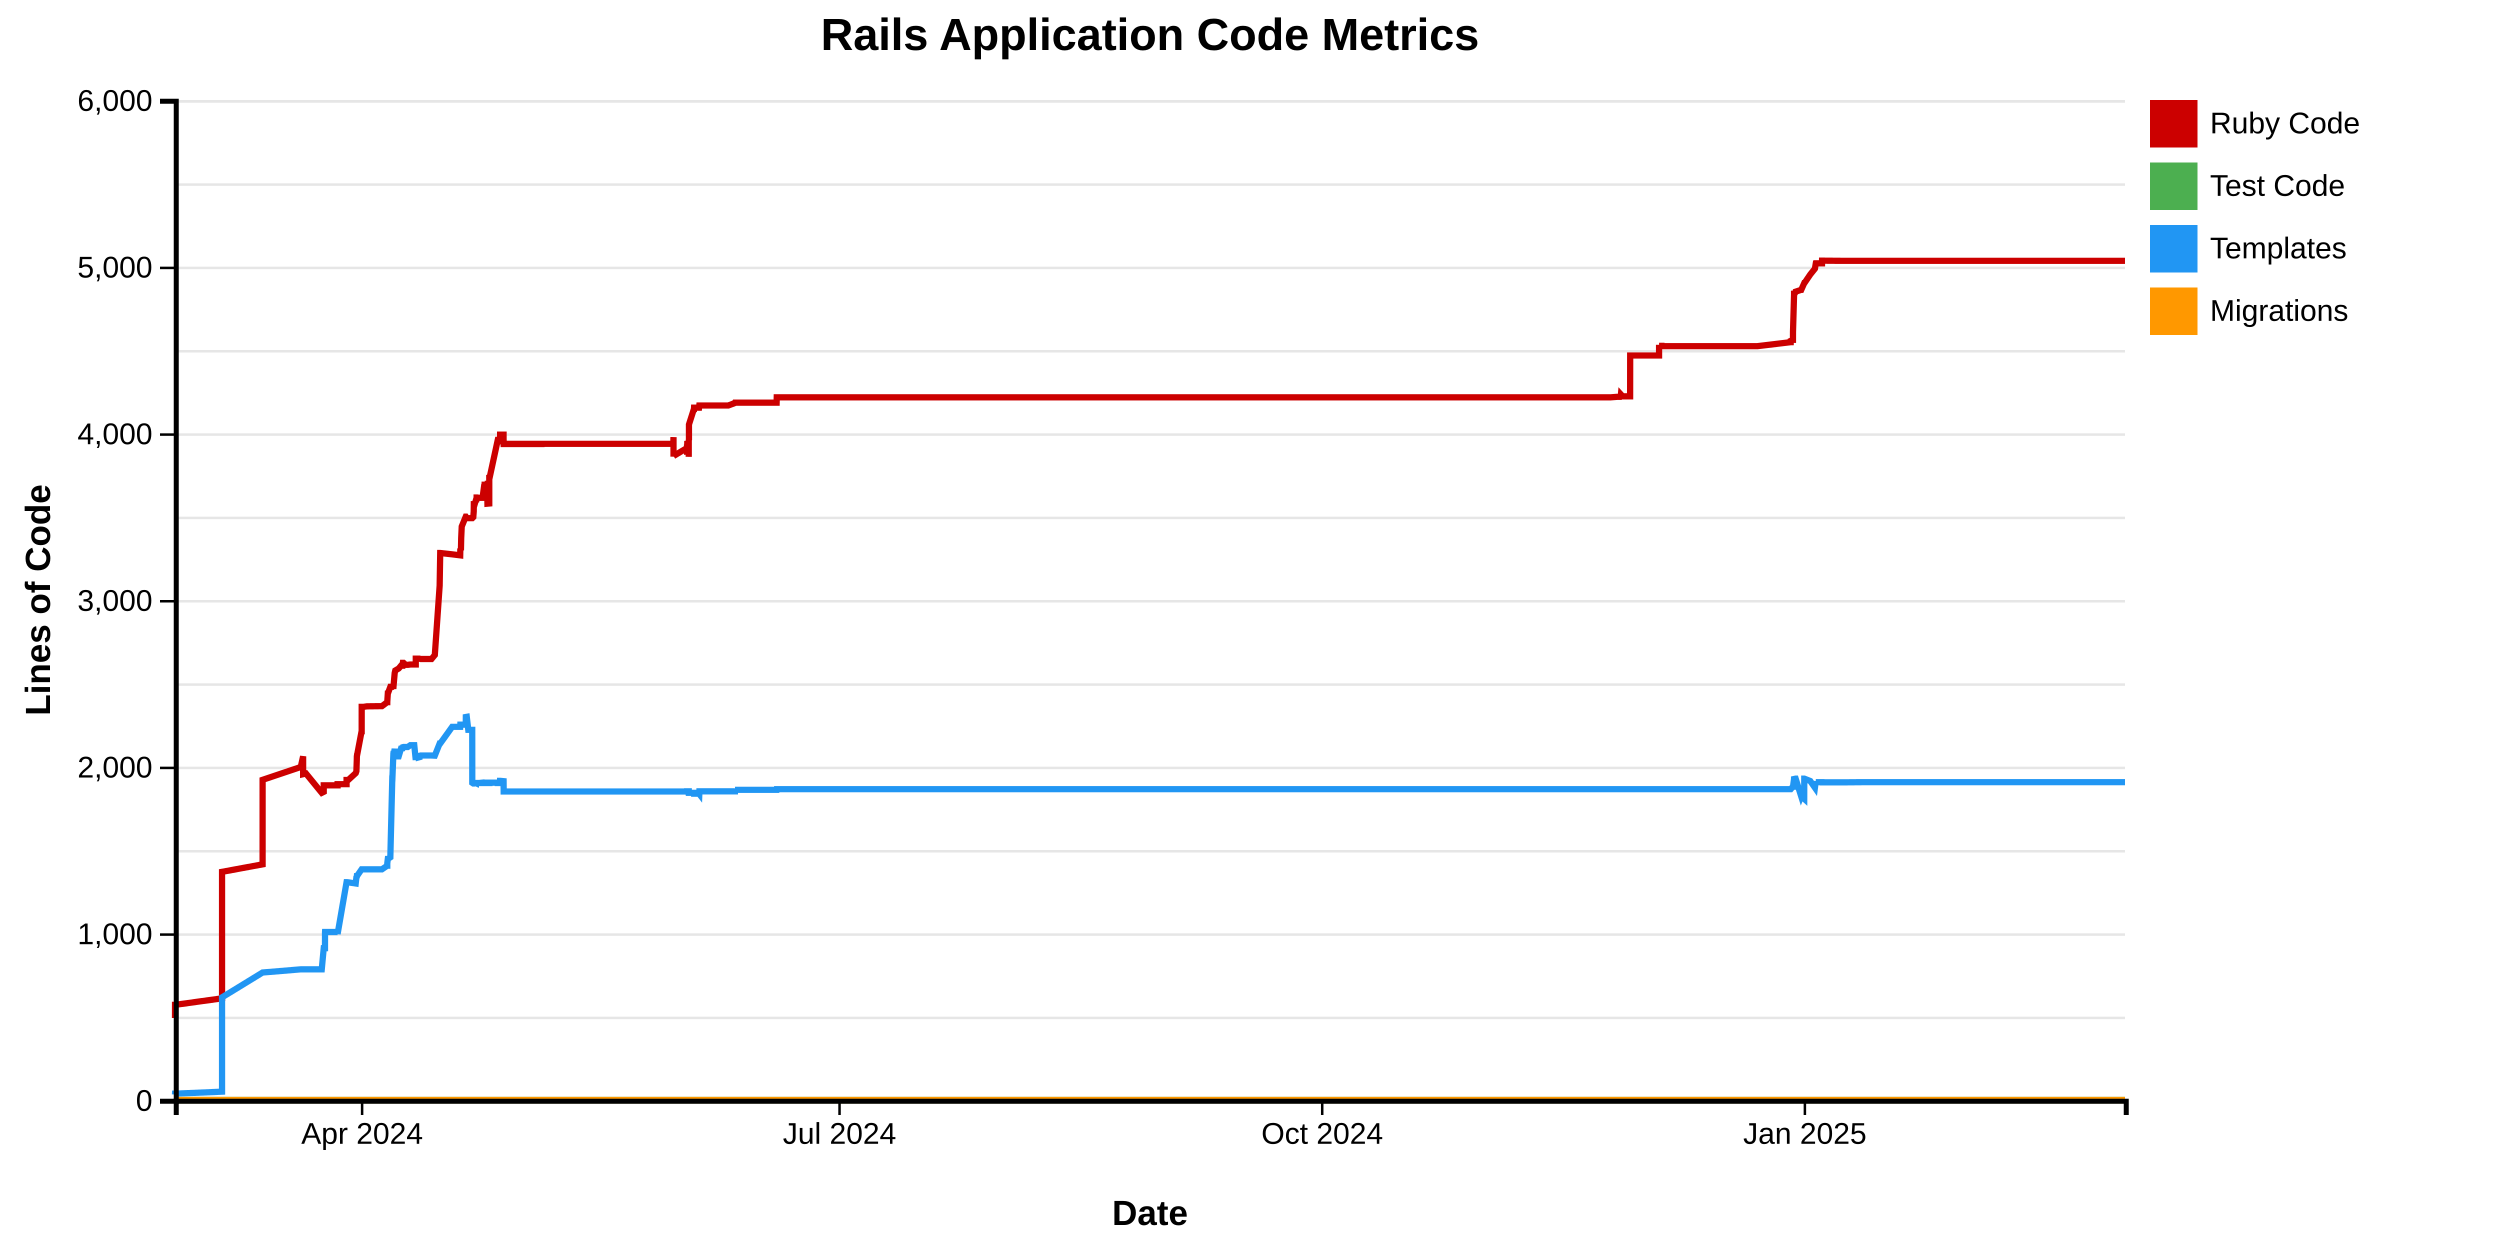
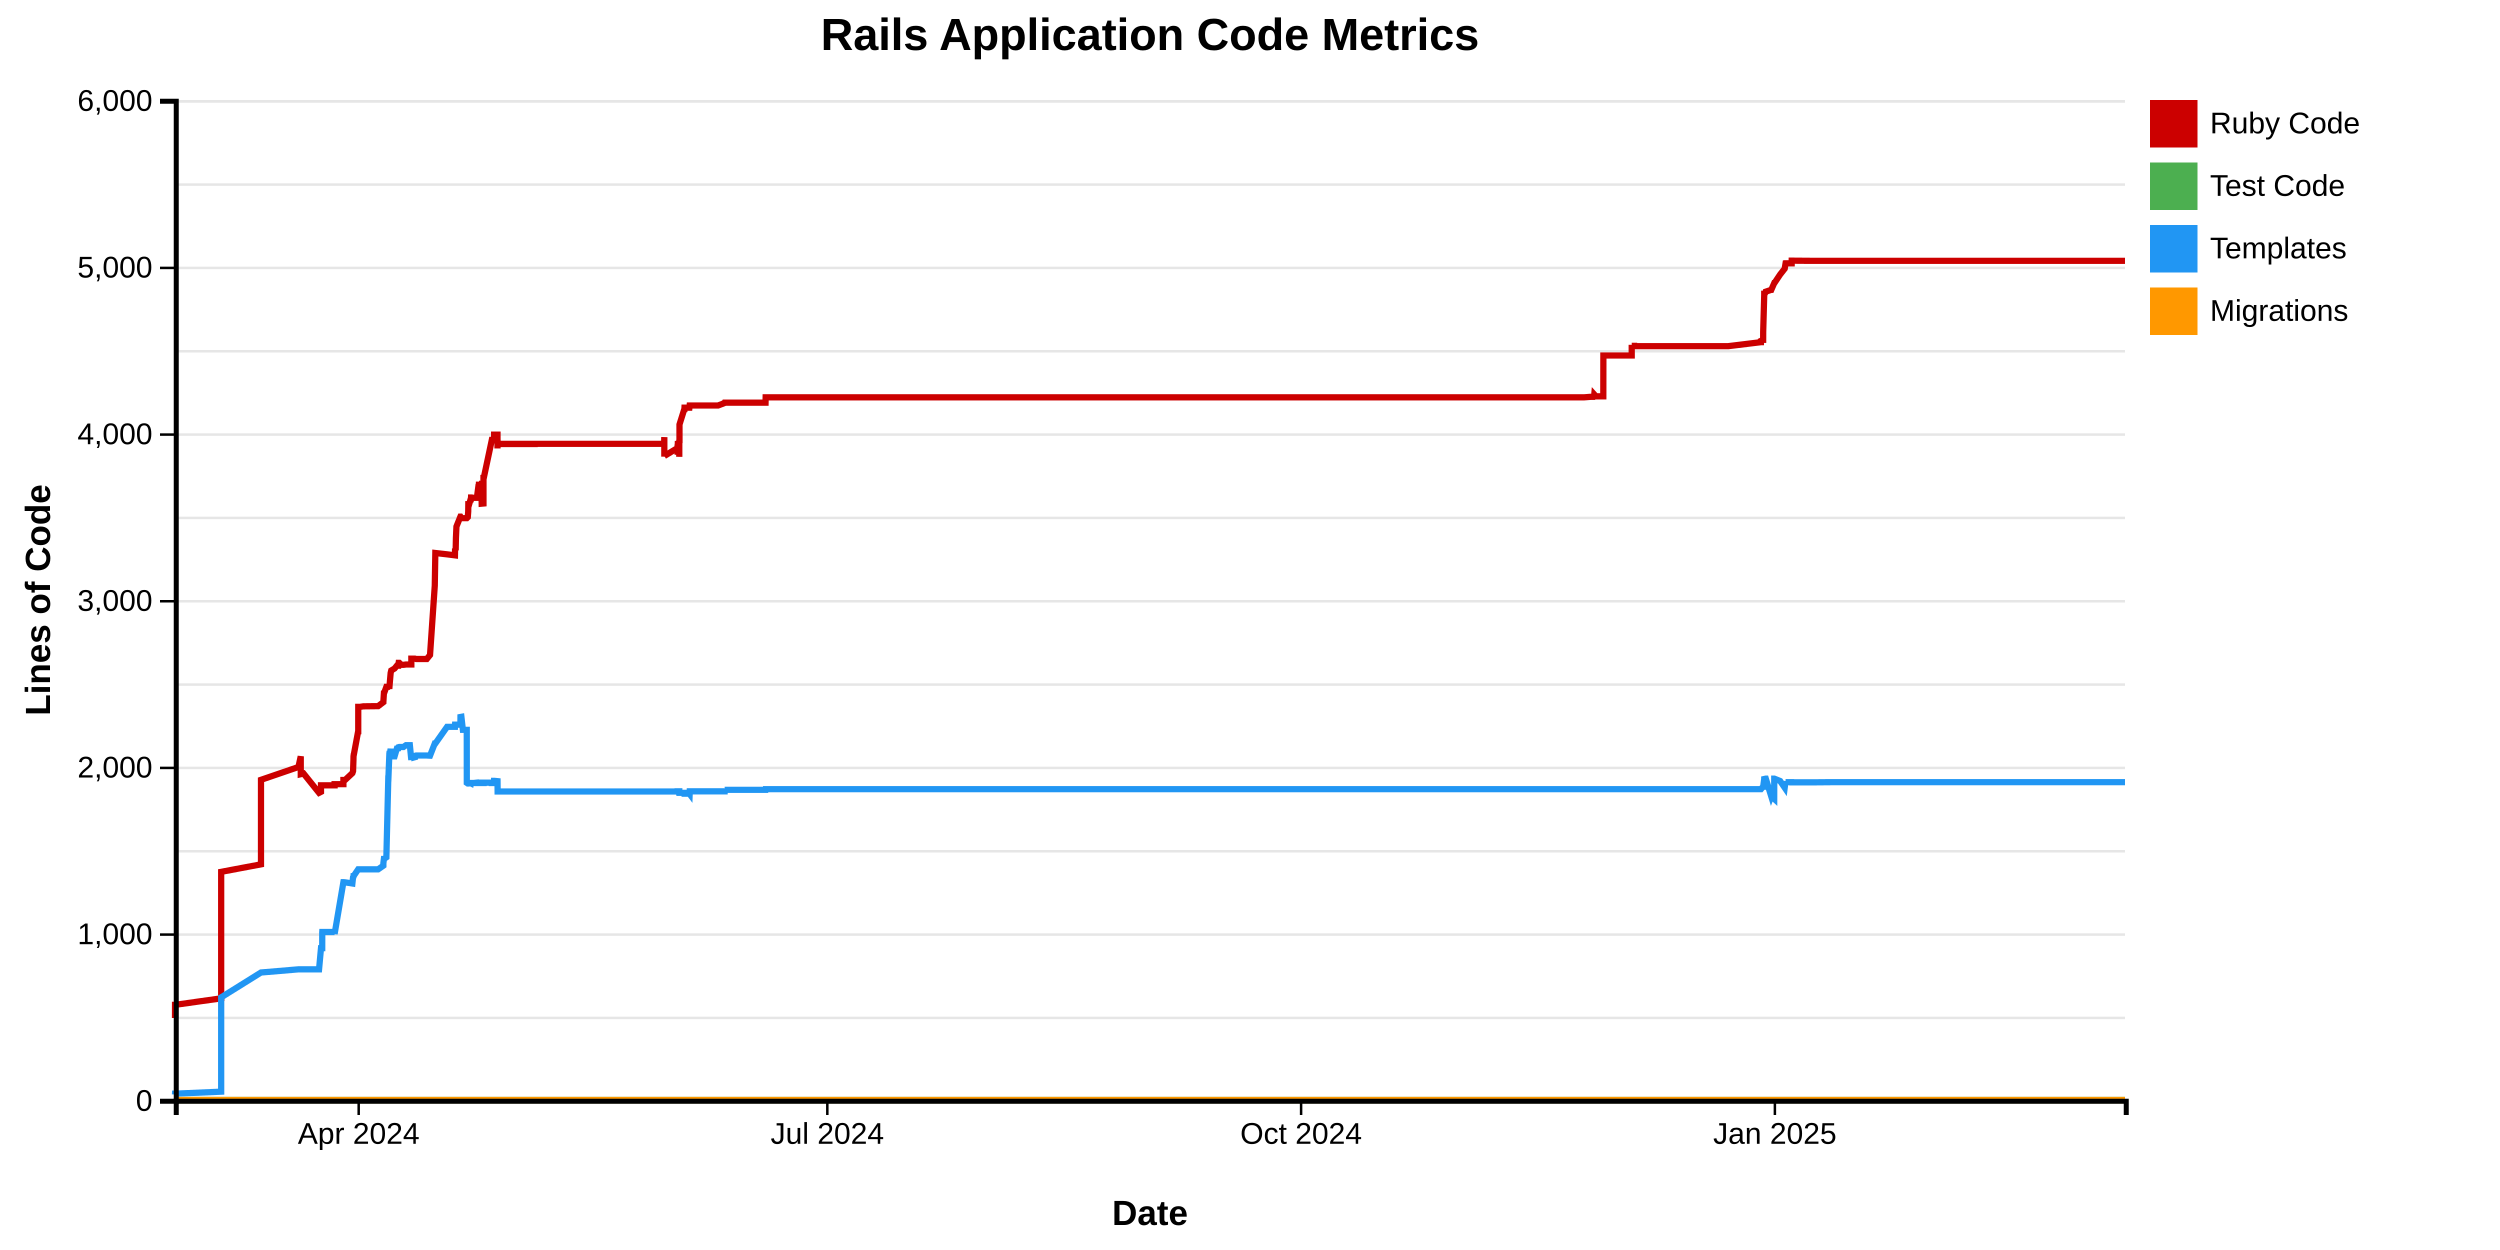
<svg xmlns="http://www.w3.org/2000/svg" width="1000" height="500">
  <rect width="100%" height="100%" fill="white" />
  <g transform="translate(70,40)">
    <g class="grid" opacity="0.1" fill="none" font-size="10" font-family="sans-serif" text-anchor="end">
      <path class="domain" stroke="currentColor" d="M780,400.5H0.5V0.5H780" />
      <g class="tick" opacity="1" transform="translate(0,400.5)">
        <line stroke="currentColor" x2="780" />
        <text fill="currentColor" x="-3" dy="0.32em" />
      </g>
      <g class="tick" opacity="1" transform="translate(0,367.1667)">
        <line stroke="currentColor" x2="780" />
        <text fill="currentColor" x="-3" dy="0.32em" />
      </g>
      <g class="tick" opacity="1" transform="translate(0,333.8333)">
        <line stroke="currentColor" x2="780" />
        <text fill="currentColor" x="-3" dy="0.32em" />
      </g>
      <g class="tick" opacity="1" transform="translate(0,300.5)">
        <line stroke="currentColor" x2="780" />
        <text fill="currentColor" x="-3" dy="0.32em" />
      </g>
      <g class="tick" opacity="1" transform="translate(0,267.1667)">
        <line stroke="currentColor" x2="780" />
        <text fill="currentColor" x="-3" dy="0.32em" />
      </g>
      <g class="tick" opacity="1" transform="translate(0,233.8333)">
        <line stroke="currentColor" x2="780" />
        <text fill="currentColor" x="-3" dy="0.32em" />
      </g>
      <g class="tick" opacity="1" transform="translate(0,200.5)">
        <line stroke="currentColor" x2="780" />
        <text fill="currentColor" x="-3" dy="0.32em" />
      </g>
      <g class="tick" opacity="1" transform="translate(0,167.1667)">
        <line stroke="currentColor" x2="780" />
        <text fill="currentColor" x="-3" dy="0.32em" />
      </g>
      <g class="tick" opacity="1" transform="translate(0,133.8333)">
        <line stroke="currentColor" x2="780" />
        <text fill="currentColor" x="-3" dy="0.32em" />
      </g>
      <g class="tick" opacity="1" transform="translate(0,100.5)">
        <line stroke="currentColor" x2="780" />
        <text fill="currentColor" x="-3" dy="0.32em" />
      </g>
      <g class="tick" opacity="1" transform="translate(0,67.16667)">
        <line stroke="currentColor" x2="780" />
        <text fill="currentColor" x="-3" dy="0.32em" />
      </g>
      <g class="tick" opacity="1" transform="translate(0,33.83333)">
        <line stroke="currentColor" x2="780" />
        <text fill="currentColor" x="-3" dy="0.32em" />
      </g>
      <g class="tick" opacity="1" transform="translate(0,0.5)">
        <line stroke="currentColor" x2="780" />
        <text fill="currentColor" x="-3" dy="0.32em" />
      </g>
    </g>
-     <path fill="none" stroke="#CC0000" stroke-width="2.5" d="M0,367.2L0.016,361.933L0.022,361.933L0.023,361.933L18.818,359.333L18.819,308.733L35.04,305.733L35.041,305.467L35.041,295.333L35.042,294.133L35.043,271.933L50.304,266.8L51.25,262.533L51.25,269.667L52.385,269.4L58.702,277.133L59.495,276.733L59.496,274.133L59.995,274.133L60.008,274.133L60.021,274.133L65.036,274.133L65.037,273.667L68.625,273.667L68.626,272L69.298,272L72.281,269.267L72.559,268.467L72.72,263.867L72.745,262.533L72.754,262.467L72.758,262.467L74.649,252.467L74.66,252.467L74.661,252.467L74.663,252.467L74.669,252.467L74.68,242.733L74.682,242.733L75.08,242.733L75.433,242.733L75.462,242.733L76.748,242.533L81.626,242.467L81.629,242.467L81.631,242.467L81.636,242.467L81.712,242.467L82.762,242.467L82.774,242.467L84.908,240.867L84.909,240.867L84.911,240.733L85.12,237.467L85.129,237.467L86.134,234.733L86.143,234.733L86.915,234.733L86.95,234.733L86.959,234.733L87.327,234.4L87.33,234.4L87.388,234.4L87.395,234.4L87.403,234.4L87.416,234.4L87.454,233.933L87.878,229.2L88.118,228.2L89.477,227.4L90.414,226.267L91.017,226.267L91.158,225.133L91.404,225.133L92.281,225.933L93.084,225.933L93.093,225.933L94.153,225.8L95.705,225.8L96.308,225.8L96.309,223.467L96.315,223.467L97.788,223.467L97.79,223.467L98.283,223.6L101.392,223.6L101.398,223.6L101.403,223.6L101.427,223.6L102.609,223.6L103.926,222L105.861,194.267L106.086,181.2L106.087,181.2L110.869,181.733L114.079,182.133L114.132,179.4L114.373,180.133L114.481,175.2L114.692,170.6L116.298,166.667L116.302,166.667L116.335,166.667L116.706,167.267L117.312,167.267L117.327,167.267L117.328,167.267L118.576,167.267L118.607,167.267L118.895,167.267L118.912,167.267L119.312,166.867L119.49,164.6L119.529,161.667L119.547,161.667L119.555,162.667L119.568,162.667L119.576,162.667L120.455,159.733L120.592,159.733L120.605,159.733L120.652,159.467L120.655,159.067L120.655,159L120.851,159L120.854,159L121.651,159.133L122.889,159.133L122.933,159.133L122.996,159.133L122.996,159.133L122.999,159.133L123.017,159.133L123.753,153.667L123.827,154L123.842,154L123.858,153.867L123.879,152.667L123.889,153.533L123.894,153.533L123.895,153.533L123.896,153.533L123.936,153.533L123.938,153.533L124.693,153.533L124.857,153.533L124.862,153.533L124.979,161.467L125.706,161.4L125.706,151.2L125.759,151.2L125.759,151.467L125.76,151.467L129.117,135.933L129.117,135.933L129.118,135.933L129.118,135.933L129.122,135.933L129.865,135.933L130.047,136.467L130.048,136.467L130.048,136.467L130.049,135.933L130.049,133.867L130.049,133.867L130.051,133.867L131.423,133.867L131.423,134.4L131.424,138.133L131.424,138.133L131.424,138.133L131.432,136.067L131.44,135.867L131.471,137.6L133.258,137.6L147.813,137.6L131.719,137.533L199.354,137.533L199.373,135.333L199.405,134.867L199.405,142.667L199.412,142.4L204.807,139.2L204.81,138.6L204.81,138.6L204.811,138.533L204.811,137.8L204.812,138.467L204.812,138.4L204.82,138.267L204.833,140.667L204.88,140.667L204.881,139.533L204.882,138.933L204.882,138.533L204.903,137.6L204.905,137.6L205.278,137L205.278,138.733L205.496,136.467L205.497,142.733L205.497,142.733L205.497,142.733L205.497,142.733L205.498,141.333L205.498,139.933L205.498,136.333L205.582,135.867L205.582,135.867L205.582,136L205.582,136L205.582,136L205.583,135.933L205.583,135.933L205.583,134.667L205.583,131.333L205.584,129.8L207.564,123.6L207.568,123.6L207.597,123.6L207.625,123.067L209.621,123.067L209.723,122.2L209.766,122.2L221.305,122.2L223.956,121.2L223.956,121.133L223.991,121.067L225.729,121.067L225.735,121.067L234.833,121.067L235.924,121.067L235.929,121.067L235.931,121.067L235.943,121.067L235.951,121.067L235.958,121.067L235.959,121.067L235.96,121.067L235.962,121.067L235.965,121.067L235.965,121.067L235.969,121.067L235.969,121.067L235.995,121.067L235.997,121.067L240.649,121.067L240.697,118.933L243.432,118.933L243.466,118.933L245.115,118.933L245.118,118.933L245.13,118.933L250.732,118.933L260.191,118.933L265.508,118.933L274.877,118.933L275.918,118.933L275.918,118.933L275.918,118.933L275.92,118.933L275.92,118.933L280.125,118.933L294.743,118.933L309.42,118.933L324.232,118.933L338.804,118.933L349.362,118.933L353.612,118.933L368.158,118.933L382.841,118.933L387.457,118.933L387.459,118.933L387.476,118.933L397.592,118.933L397.827,118.933L412.366,118.933L412.532,118.933L426.968,118.933L441.623,118.933L456.387,118.933L471.027,118.933L485.809,118.933L485.982,118.933L500.416,118.933L515.241,118.933L529.785,118.933L544.694,118.933L559.534,118.933L574.232,118.933L576.819,118.733L576.844,118.733L577.907,118.733L577.924,118.733L577.942,118.733L577.969,118.733L578.299,118.2L578.336,118.2L578.373,117.8L579.044,118.533L580.013,118.533L580.022,118.533L582.048,118.533L582.075,102.2L588.909,102.2L593.625,102.2L593.626,97.933L593.63,98.333L594.653,98.333L594.654,98.333L594.665,98.467L595.013,98.467L596.767,98.467L597.357,98.467L597.366,98.467L603.576,98.467L618.186,98.467L632.935,98.467L646.275,96.867L646.282,96.867L646.292,96.333L647.124,95.933L647.178,95.933L647.186,95.933L647.2,92.667L647.626,77.933L647.626,76.4L647.627,76.267L647.63,77.867L648.22,76.867L648.262,76.667L650.477,75.933L650.503,75.933L651.686,73.267L651.709,73.267L651.729,73.267L651.75,73.267L654.102,69.8L655.968,67.467L656.311,65.4L656.324,65.4L656.356,65.333L658.81,65.333L658.827,64.267L666.491,64.333L666.865,64.333L668.059,64.333L674.849,64.333L677.009,64.333L684.941,64.333L684.941,64.333L684.944,64.333L684.944,64.333L691.533,64.333L691.533,64.333L691.534,64.333L691.534,64.333L691.535,64.333L691.537,64.333L691.538,64.333L692.089,64.333L692.09,64.333L703.943,64.333L706.533,64.333L706.534,64.333L718.636,64.333L721.113,64.333L721.114,64.333L733.326,64.333L735.824,64.333L735.825,64.333L748.016,64.333L750.674,64.333L750.675,64.333L762.707,64.333L765.298,64.333L765.298,64.333L777.397,64.333L780,64.333" />
-     <path fill="none" stroke="#4CAF50" stroke-width="2.5" d="M0,400L0.016,400L0.022,400L0.023,400L18.818,400L18.819,400L35.04,400L35.041,400L35.041,400L35.042,400L35.043,400L50.304,400L51.25,400L51.25,400L52.385,400L58.702,400L59.495,400L59.496,400L59.995,400L60.008,400L60.021,400L65.036,400L65.037,400L68.625,400L68.626,400L69.298,400L72.281,400L72.559,400L72.72,400L72.745,400L72.754,400L72.758,400L74.649,400L74.66,400L74.661,400L74.663,400L74.669,400L74.68,400L74.682,400L75.08,400L75.433,400L75.462,400L76.748,400L81.626,400L81.629,400L81.631,400L81.636,400L81.712,400L82.762,400L82.774,400L84.908,400L84.909,400L84.911,400L85.12,400L85.129,400L86.134,400L86.143,400L86.915,400L86.95,400L86.959,400L87.327,400L87.33,400L87.388,400L87.395,400L87.403,400L87.416,400L87.454,400L87.878,400L88.118,400L89.477,400L90.414,400L91.017,400L91.158,400L91.404,400L92.281,400L93.084,400L93.093,400L94.153,400L95.705,400L96.308,400L96.309,400L96.315,400L97.788,400L97.79,400L98.283,400L101.392,400L101.398,400L101.403,400L101.427,400L102.609,400L103.926,400L105.861,400L106.086,400L106.087,400L110.869,400L114.079,400L114.132,400L114.373,400L114.481,400L114.692,400L116.298,400L116.302,400L116.335,400L116.706,400L117.312,400L117.327,400L117.328,400L118.576,400L118.607,400L118.895,400L118.912,400L119.312,400L119.49,400L119.529,400L119.547,400L119.555,400L119.568,400L119.576,400L120.455,400L120.592,400L120.605,400L120.652,400L120.655,400L120.655,400L120.851,400L120.854,400L121.651,400L122.889,400L122.933,400L122.996,400L122.996,400L122.999,400L123.017,400L123.753,400L123.827,400L123.842,400L123.858,400L123.879,400L123.889,400L123.894,400L123.895,400L123.896,400L123.936,400L123.938,400L124.693,400L124.857,400L124.862,400L124.979,400L125.706,400L125.706,400L125.759,400L125.759,400L125.76,400L129.117,400L129.117,400L129.118,400L129.118,400L129.122,400L129.865,400L130.047,400L130.048,400L130.048,400L130.049,400L130.049,400L130.049,400L130.051,400L131.423,400L131.423,400L131.424,400L131.424,400L131.424,400L131.432,400L131.44,400L131.471,400L133.258,400L147.813,400L131.719,400L199.354,400L199.373,400L199.405,400L199.405,400L199.412,400L204.807,400L204.81,400L204.81,400L204.811,400L204.811,400L204.812,400L204.812,400L204.82,400L204.833,400L204.88,400L204.881,400L204.882,400L204.882,400L204.903,400L204.905,400L205.278,400L205.278,400L205.496,400L205.497,400L205.497,400L205.497,400L205.497,400L205.498,400L205.498,400L205.498,400L205.582,400L205.582,400L205.582,400L205.582,400L205.582,400L205.583,400L205.583,400L205.583,400L205.583,400L205.584,400L207.564,400L207.568,400L207.597,400L207.625,400L209.621,400L209.723,400L209.766,400L221.305,400L223.956,400L223.956,400L223.991,400L225.729,400L225.735,400L234.833,400L235.924,400L235.929,400L235.931,400L235.943,400L235.951,400L235.958,400L235.959,400L235.96,400L235.962,400L235.965,400L235.965,400L235.969,400L235.969,400L235.995,400L235.997,400L240.649,400L240.697,400L243.432,400L243.466,400L245.115,400L245.118,400L245.13,400L250.732,400L260.191,400L265.508,400L274.877,400L275.918,400L275.918,400L275.918,400L275.92,400L275.92,400L280.125,400L294.743,400L309.42,400L324.232,400L338.804,400L349.362,400L353.612,400L368.158,400L382.841,400L387.457,400L387.459,400L387.476,400L397.592,400L397.827,400L412.366,400L412.532,400L426.968,400L441.623,400L456.387,400L471.027,400L485.809,400L485.982,400L500.416,400L515.241,400L529.785,400L544.694,400L559.534,400L574.232,400L576.819,400L576.844,400L577.907,400L577.924,400L577.942,400L577.969,400L578.299,400L578.336,400L578.373,400L579.044,400L580.013,400L580.022,400L582.048,400L582.075,400L588.909,400L593.625,400L593.626,400L593.63,400L594.653,400L594.654,400L594.665,400L595.013,400L596.767,400L597.357,400L597.366,400L603.576,400L618.186,400L632.935,400L646.275,400L646.282,400L646.292,400L647.124,400L647.178,400L647.186,400L647.2,400L647.626,400L647.626,400L647.627,400L647.63,400L648.22,400L648.262,400L650.477,400L650.503,400L651.686,400L651.709,400L651.729,400L651.75,400L654.102,400L655.968,400L656.311,400L656.324,400L656.356,400L658.81,400L658.827,400L666.491,400L666.865,400L668.059,400L674.849,400L677.009,400L684.941,400L684.941,400L684.944,400L684.944,400L691.533,400L691.533,400L691.534,400L691.534,400L691.535,400L691.537,400L691.538,400L692.089,400L692.09,400L703.943,400L706.533,400L706.534,400L718.636,400L721.113,400L721.114,400L733.326,400L735.824,400L735.825,400L748.016,400L750.674,400L750.675,400L762.707,400L765.298,400L765.298,400L777.397,400L780,400" />
-     <path fill="none" stroke="#2196F3" stroke-width="2.5" d="M0,397.8L0.016,397.467L0.022,397.467L0.023,397.467L18.818,396.667L18.819,358.933L35.04,349L35.041,349L35.041,349L35.042,349L35.043,349L50.304,347.733L51.25,347.733L51.25,347.733L52.385,347.733L58.702,347.733L59.495,339.267L59.496,339.267L59.995,339.267L60.008,333L60.021,332.8L65.036,332.8L65.037,333.6L68.625,312.867L68.626,312.867L69.298,312.933L72.281,313.4L72.559,310.933L72.72,310.733L72.745,310.467L72.754,310.467L72.758,310.467L74.649,307.733L74.66,307.733L74.661,307.733L74.663,307.733L74.669,307.733L74.68,307.733L74.682,307.733L75.08,307.733L75.433,307.733L75.462,307.733L76.748,307.733L81.626,307.733L81.629,307.733L81.631,307.733L81.636,307.733L81.712,307.733L82.762,307.733L82.774,307.733L84.908,306.267L84.909,306.267L84.911,305.333L85.12,303.6L85.129,303.6L86.134,302.933L86.143,302.533L86.915,271.4L86.95,271.4L86.959,271.4L87.327,262.267L87.33,262.267L87.388,261.533L87.395,261.533L87.403,261.533L87.416,261.533L87.454,262.333L87.878,259.533L88.118,262.533L89.477,262.533L90.414,259.4L91.017,259.333L91.158,258.867L91.404,258.8L92.281,258.8L93.084,258.8L93.093,258.8L94.153,258.067L95.705,258.067L96.308,264L96.309,263.267L96.315,263.267L97.788,262.867L97.79,262.333L98.283,262.2L101.392,262.2L101.398,262.2L101.403,262.2L101.427,262.2L102.609,262.2L103.926,262.267L105.861,257.4L106.086,257.4L106.087,257.4L110.869,250.733L114.079,250.733L114.132,249.867L114.373,249.867L114.481,249.867L114.692,249.867L116.298,249.867L116.302,249.867L116.335,246.8L116.706,246.733L117.312,251.933L117.327,251.933L117.328,251.933L118.576,251.933L118.607,251.933L118.895,251.933L118.912,273.133L119.312,273.4L119.49,273.4L119.529,273.4L119.547,273.4L119.555,273.4L119.568,273.4L119.576,273.4L120.455,273.267L120.592,273.333L120.605,273.267L120.652,273.2L120.655,273.2L120.655,273.2L120.851,273.2L120.854,273.2L121.651,273.2L122.889,273.067L122.933,273.2L122.996,273.2L122.996,273.2L122.999,273.2L123.017,273.2L123.753,273.067L123.827,273.067L123.842,273.067L123.858,273.067L123.879,273.067L123.889,273.067L123.894,273.067L123.895,273.067L123.896,273.067L123.936,273.2L123.938,273.2L124.693,273.2L124.857,273.2L124.862,273.2L124.979,273.2L125.706,273.2L125.706,273.2L125.759,273.2L125.759,273.2L125.76,273.067L129.117,273.067L129.117,273.067L129.118,273.2L129.118,273.2L129.122,273.2L129.865,273.2L130.047,273.2L130.048,273.2L130.048,273.2L130.049,272.333L130.049,272.333L130.049,272.333L130.051,272.333L131.423,272.467L131.423,272.467L131.424,272.467L131.424,273.267L131.424,273.267L131.432,273.267L131.44,273.267L131.471,276.6L133.258,276.6L147.813,276.6L131.719,276.6L199.354,276.6L199.373,276.6L199.405,276.6L199.405,276.6L199.412,276.6L204.807,276.6L204.81,276.533L204.81,276.533L204.811,276.533L204.811,276.533L204.812,276.533L204.812,276.533L204.82,276.533L204.833,276.533L204.88,276.533L204.881,276.533L204.882,276.533L204.882,276.533L204.903,276.533L204.905,276.533L205.278,276.533L205.278,276.533L205.496,276.533L205.497,276.533L205.497,276.533L205.497,276.533L205.497,276.867L205.498,276.867L205.498,276.867L205.498,276.867L205.582,277.067L205.582,277.067L205.582,277.067L205.582,277.133L205.582,277.133L205.583,277.133L205.583,277.133L205.583,277.133L205.583,277.133L205.584,277.133L207.564,277.133L207.568,277.133L207.597,277.467L207.625,277.467L209.621,277.467L209.723,277.6L209.766,276.533L221.305,276.533L223.956,276.533L223.956,275.867L223.991,275.933L225.729,275.933L225.735,275.933L234.833,275.933L235.924,275.933L235.929,275.933L235.931,275.933L235.943,275.933L235.951,275.933L235.958,275.933L235.959,275.933L235.96,275.933L235.962,275.933L235.965,275.933L235.965,275.933L235.969,275.933L235.969,275.933L235.995,275.933L235.997,275.933L240.649,275.933L240.697,275.667L243.432,275.667L243.466,275.667L245.115,275.667L245.118,275.667L245.13,275.667L250.732,275.667L260.191,275.667L265.508,275.667L274.877,275.667L275.918,275.667L275.918,275.667L275.918,275.667L275.92,275.667L275.92,275.667L280.125,275.667L294.743,275.667L309.42,275.667L324.232,275.667L338.804,275.667L349.362,275.667L353.612,275.667L368.158,275.667L382.841,275.667L387.457,275.667L387.459,275.667L387.476,275.667L397.592,275.667L397.827,275.667L412.366,275.667L412.532,275.667L426.968,275.667L441.623,275.667L456.387,275.667L471.027,275.667L485.809,275.667L485.982,275.667L500.416,275.667L515.241,275.667L529.785,275.667L544.694,275.667L559.534,275.667L574.232,275.667L576.819,275.667L576.844,275.667L577.907,275.667L577.924,275.667L577.942,275.667L577.969,275.667L578.299,275.667L578.336,275.667L578.373,275.667L579.044,275.667L580.013,275.667L580.022,275.667L582.048,275.667L582.075,275.667L588.909,275.667L593.625,275.667L593.626,275.667L593.63,275.667L594.653,275.667L594.654,275.667L594.665,275.667L595.013,275.667L596.767,275.667L597.357,275.667L597.366,275.667L603.576,275.667L618.186,275.667L632.935,275.667L646.275,275.667L646.282,275.667L646.292,275.667L647.124,274.667L647.178,274.667L647.186,274.667L647.2,274.667L647.626,271.6L647.626,273L647.627,273L647.63,271.6L648.22,271.467L648.262,271.467L650.477,278.533L650.503,278.467L651.686,279.533L651.709,271.467L651.729,271.467L651.75,271.467L654.102,272.4L655.968,275.067L656.311,272.467L656.324,272.867L656.356,272.867L658.81,272.867L658.827,272.933L666.491,272.933L666.865,272.933L668.059,272.933L674.849,272.867L677.009,272.867L684.941,272.867L684.941,272.867L684.944,272.867L684.944,272.867L691.533,272.867L691.533,272.867L691.534,272.867L691.534,272.867L691.535,272.867L691.537,272.867L691.538,272.867L692.089,272.867L692.09,272.867L703.943,272.867L706.533,272.867L706.534,272.867L718.636,272.867L721.113,272.867L721.114,272.867L733.326,272.867L735.824,272.867L735.825,272.867L748.016,272.867L750.674,272.867L750.675,272.867L762.707,272.867L765.298,272.867L765.298,272.867L777.397,272.867L780,272.867" />
-     <path fill="none" stroke="#FF9800" stroke-width="2.5" d="M0,400L0.016,400L0.022,400L0.023,400L18.818,400L18.819,400L35.04,400L35.041,400L35.041,400L35.042,400L35.043,400L50.304,400L51.25,400L51.25,400L52.385,400L58.702,400L59.495,400L59.496,400L59.995,400L60.008,400L60.021,400L65.036,400L65.037,400L68.625,400L68.626,400L69.298,400L72.281,400L72.559,400L72.72,400L72.745,400L72.754,400L72.758,400L74.649,400L74.66,400L74.661,400L74.663,400L74.669,400L74.68,400L74.682,400L75.08,400L75.433,400L75.462,400L76.748,400L81.626,400L81.629,400L81.631,400L81.636,400L81.712,400L82.762,400L82.774,400L84.908,400L84.909,400L84.911,400L85.12,400L85.129,400L86.134,400L86.143,400L86.915,400L86.95,400L86.959,400L87.327,400L87.33,400L87.388,400L87.395,400L87.403,400L87.416,400L87.454,400L87.878,400L88.118,400L89.477,400L90.414,400L91.017,400L91.158,400L91.404,400L92.281,400L93.084,400L93.093,400L94.153,400L95.705,400L96.308,400L96.309,400L96.315,400L97.788,400L97.79,400L98.283,400L101.392,400L101.398,400L101.403,400L101.427,400L102.609,400L103.926,400L105.861,400L106.086,400L106.087,400L110.869,400L114.079,400L114.132,400L114.373,400L114.481,400L114.692,400L116.298,400L116.302,400L116.335,400L116.706,400L117.312,400L117.327,400L117.328,400L118.576,400L118.607,400L118.895,400L118.912,400L119.312,400L119.49,400L119.529,400L119.547,400L119.555,400L119.568,400L119.576,400L120.455,400L120.592,400L120.605,400L120.652,400L120.655,400L120.655,400L120.851,400L120.854,400L121.651,400L122.889,400L122.933,400L122.996,400L122.996,400L122.999,400L123.017,400L123.753,400L123.827,400L123.842,400L123.858,400L123.879,400L123.889,400L123.894,400L123.895,400L123.896,400L123.936,400L123.938,400L124.693,400L124.857,400L124.862,400L124.979,400L125.706,400L125.706,400L125.759,400L125.759,400L125.76,400L129.117,400L129.117,400L129.118,400L129.118,400L129.122,400L129.865,400L130.047,400L130.048,400L130.048,400L130.049,400L130.049,400L130.049,400L130.051,400L131.423,400L131.423,400L131.424,400L131.424,400L131.424,400L131.432,400L131.44,400L131.471,400L133.258,400L147.813,400L131.719,400L199.354,400L199.373,400L199.405,400L199.405,400L199.412,400L204.807,400L204.81,400L204.81,400L204.811,400L204.811,400L204.812,400L204.812,400L204.82,400L204.833,400L204.88,400L204.881,400L204.882,400L204.882,400L204.903,400L204.905,400L205.278,400L205.278,400L205.496,400L205.497,400L205.497,400L205.497,400L205.497,400L205.498,400L205.498,400L205.498,400L205.582,400L205.582,400L205.582,400L205.582,400L205.582,400L205.583,400L205.583,400L205.583,400L205.583,400L205.584,400L207.564,400L207.568,400L207.597,400L207.625,400L209.621,400L209.723,400L209.766,400L221.305,400L223.956,400L223.956,400L223.991,400L225.729,400L225.735,400L234.833,400L235.924,400L235.929,400L235.931,400L235.943,400L235.951,400L235.958,400L235.959,400L235.96,400L235.962,400L235.965,400L235.965,400L235.969,400L235.969,400L235.995,400L235.997,400L240.649,400L240.697,400L243.432,400L243.466,400L245.115,400L245.118,400L245.13,400L250.732,400L260.191,400L265.508,400L274.877,400L275.918,400L275.918,400L275.918,400L275.92,400L275.92,400L280.125,400L294.743,400L309.42,400L324.232,400L338.804,400L349.362,400L353.612,400L368.158,400L382.841,400L387.457,400L387.459,400L387.476,400L397.592,400L397.827,400L412.366,400L412.532,400L426.968,400L441.623,400L456.387,400L471.027,400L485.809,400L485.982,400L500.416,400L515.241,400L529.785,400L544.694,400L559.534,400L574.232,400L576.819,400L576.844,400L577.907,400L577.924,400L577.942,400L577.969,400L578.299,400L578.336,400L578.373,400L579.044,400L580.013,400L580.022,400L582.048,400L582.075,400L588.909,400L593.625,400L593.626,400L593.63,400L594.653,400L594.654,400L594.665,400L595.013,400L596.767,400L597.357,400L597.366,400L603.576,400L618.186,400L632.935,400L646.275,400L646.282,400L646.292,400L647.124,400L647.178,400L647.186,400L647.2,400L647.626,400L647.626,400L647.627,400L647.63,400L648.22,400L648.262,400L650.477,400L650.503,400L651.686,400L651.709,400L651.729,400L651.75,400L654.102,400L655.968,400L656.311,400L656.324,400L656.356,400L658.81,400L658.827,400L666.491,400L666.865,400L668.059,400L674.849,400L677.009,400L684.941,400L684.941,400L684.944,400L684.944,400L691.533,400L691.533,400L691.534,400L691.534,400L691.535,400L691.537,400L691.538,400L692.089,400L692.09,400L703.943,400L706.533,400L706.534,400L718.636,400L721.113,400L721.114,400L733.326,400L735.824,400L735.825,400L748.016,400L750.674,400L750.675,400L762.707,400L765.298,400L765.298,400L777.397,400L780,400" />
+     <path fill="none" stroke="#CC0000" stroke-width="2.5" d="M0,367.2L0.015,361.933L0.022,361.933L0.022,361.933L18.471,359.333L18.472,308.733L34.395,305.733L34.395,305.467L34.396,295.333L34.396,294.133L34.397,271.933L49.377,266.8L50.305,262.533L50.306,269.667L51.419,269.4L57.62,277.133L58.399,276.733L58.4,274.133L58.89,274.133L58.903,274.133L58.915,274.133L63.838,274.133L63.838,273.667L67.361,273.667L67.362,272L68.021,272L70.949,269.267L71.222,268.467L71.381,263.867L71.405,262.533L71.414,262.467L71.417,262.467L73.274,252.467L73.284,252.467L73.285,252.467L73.287,252.467L73.293,252.467L73.304,242.733L73.306,242.733L73.697,242.733L74.043,242.733L74.072,242.733L75.334,242.533L80.122,242.467L80.125,242.467L80.127,242.467L80.132,242.467L80.206,242.467L81.237,242.467L81.249,242.467L83.344,240.867L83.344,240.867L83.346,240.733L83.552,237.467L83.561,237.467L84.547,234.733L84.556,234.733L85.314,234.733L85.348,234.733L85.357,234.733L85.718,234.4L85.721,234.4L85.778,234.4L85.785,234.4L85.793,234.4L85.806,234.4L85.843,233.933L86.259,229.2L86.495,228.2L87.828,227.4L88.748,226.267L89.34,226.267L89.479,225.133L89.72,225.133L90.581,225.933L91.369,225.933L91.378,225.933L92.418,225.8L93.942,225.8L94.534,225.8L94.534,223.467L94.541,223.467L95.986,223.467L95.988,223.467L96.472,223.6L99.524,223.6L99.53,223.6L99.535,223.6L99.559,223.6L100.718,223.6L102.011,222L103.911,194.267L104.132,181.2L104.132,181.2L108.826,181.733L111.978,182.133L112.029,179.4L112.266,180.133L112.372,175.2L112.578,170.6L114.156,166.667L114.159,166.667L114.192,166.667L114.556,167.267L115.15,167.267L115.165,167.267L115.166,167.267L116.391,167.267L116.422,167.267L116.705,167.267L116.721,167.267L117.114,166.867L117.288,164.6L117.327,161.667L117.345,161.667L117.353,162.667L117.365,162.667L117.373,162.667L118.236,159.733L118.37,159.733L118.383,159.733L118.429,159.467L118.432,159.067L118.433,159L118.625,159L118.627,159L119.41,159.133L120.625,159.133L120.668,159.133L120.729,159.133L120.73,159.133L120.733,159.133L120.751,159.133L121.473,153.667L121.546,154L121.561,154L121.576,153.867L121.597,152.667L121.606,153.533L121.612,153.533L121.613,153.533L121.613,153.533L121.653,153.533L121.655,153.533L122.396,153.533L122.556,153.533L122.561,153.533L122.676,161.467L123.39,161.4L123.39,151.2L123.442,151.2L123.442,151.467L123.443,151.467L126.738,135.933L126.738,135.933L126.739,135.933L126.739,135.933L126.743,135.933L127.473,135.933L127.651,136.467L127.652,136.467L127.652,136.467L127.653,135.933L127.653,133.867L127.653,133.867L127.655,133.867L129.002,133.867L129.002,134.4L129.002,138.133L129.003,138.133L129.003,138.133L129.011,136.067L129.018,135.867L129.049,137.6L130.803,137.6L145.09,137.6L129.292,137.533L195.681,137.533L195.7,135.333L195.731,134.867L195.731,142.667L195.738,142.4L201.034,139.2L201.036,138.6L201.036,138.6L201.038,138.533L201.038,137.8L201.038,138.467L201.038,138.4L201.047,138.267L201.059,140.667L201.105,140.667L201.107,139.533L201.107,138.933L201.107,138.533L201.128,137.6L201.13,137.6L201.496,137L201.496,138.733L201.71,136.467L201.711,142.733L201.711,142.733L201.711,142.733L201.711,142.733L201.712,141.333L201.712,139.933L201.712,136.333L201.794,135.867L201.794,135.867L201.794,136L201.795,136L201.795,136L201.795,135.933L201.795,135.933L201.795,134.667L201.796,131.333L201.796,129.8L203.74,123.6L203.743,123.6L203.773,123.6L203.8,123.067L205.759,123.067L205.859,122.2L205.901,122.2L217.228,122.2L219.83,121.2L219.83,121.133L219.864,121.067L221.571,121.067L221.576,121.067L230.507,121.067L231.578,121.067L231.582,121.067L231.584,121.067L231.596,121.067L231.604,121.067L231.611,121.067L231.612,121.067L231.613,121.067L231.614,121.067L231.617,121.067L231.618,121.067L231.622,121.067L231.622,121.067L231.648,121.067L231.649,121.067L236.216,121.067L236.263,118.933L238.947,118.933L238.981,118.933L240.599,118.933L240.602,118.933L240.613,118.933L246.113,118.933L255.397,118.933L260.616,118.933L269.812,118.933L270.834,118.933L270.835,118.933L270.835,118.933L270.836,118.933L270.837,118.933L274.964,118.933L289.312,118.933L303.719,118.933L318.259,118.933L332.561,118.933L342.925,118.933L347.098,118.933L361.376,118.933L375.787,118.933L380.319,118.933L380.321,118.933L380.337,118.933L390.266,118.933L390.497,118.933L404.768,118.933L404.932,118.933L419.101,118.933L433.486,118.933L447.978,118.933L462.349,118.933L476.858,118.933L477.028,118.933L491.196,118.933L505.748,118.933L520.024,118.933L534.659,118.933L549.225,118.933L563.652,118.933L566.192,118.733L566.216,118.733L567.259,118.733L567.276,118.733L567.294,118.733L567.32,118.733L567.645,118.2L567.681,118.2L567.717,117.8L568.376,118.533L569.327,118.533L569.335,118.533L571.324,118.533L571.35,102.2L578.059,102.2L582.688,102.2L582.689,97.933L582.693,98.333L583.697,98.333L583.698,98.333L583.708,98.467L584.05,98.467L585.772,98.467L586.351,98.467L586.36,98.467L592.456,98.467L606.796,98.467L621.274,98.467L634.368,96.867L634.375,96.867L634.385,96.333L635.201,95.933L635.254,95.933L635.262,95.933L635.276,92.667L635.694,77.933L635.694,76.4L635.695,76.267L635.698,77.867L636.277,76.867L636.318,76.667L638.493,75.933L638.518,75.933L639.68,73.267L639.702,73.267L639.722,73.267L639.742,73.267L642.051,69.8L643.882,67.467L644.219,65.4L644.232,65.4L644.263,65.333L646.672,65.333L646.688,64.267L654.212,64.333L654.578,64.333L655.75,64.333L662.416,64.333L664.536,64.333L672.321,64.333L672.322,64.333L672.325,64.333L672.325,64.333L678.792,64.333L678.793,64.333L678.793,64.333L678.793,64.333L678.794,64.333L678.796,64.333L678.797,64.333L679.338,64.333L679.339,64.333L690.974,64.333L693.516,64.333L693.517,64.333L705.395,64.333L707.828,64.333L707.829,64.333L719.815,64.333L722.267,64.333L722.268,64.333L734.235,64.333L736.843,64.333L736.844,64.333L748.655,64.333L751.198,64.333L751.199,64.333L763.075,64.333L765.629,64.333L765.63,64.333L777.49,64.333L780,64.333" />
+     <path fill="none" stroke="#4CAF50" stroke-width="2.5" d="M0,400L0.015,400L0.022,400L0.022,400L18.471,400L18.472,400L34.395,400L34.395,400L34.396,400L34.396,400L34.397,400L49.377,400L50.305,400L50.306,400L51.419,400L57.62,400L58.399,400L58.4,400L58.89,400L58.903,400L58.915,400L63.838,400L63.838,400L67.361,400L67.362,400L68.021,400L70.949,400L71.222,400L71.381,400L71.405,400L71.414,400L71.417,400L73.274,400L73.284,400L73.285,400L73.287,400L73.293,400L73.304,400L73.306,400L73.697,400L74.043,400L74.072,400L75.334,400L80.122,400L80.125,400L80.127,400L80.132,400L80.206,400L81.237,400L81.249,400L83.344,400L83.344,400L83.346,400L83.552,400L83.561,400L84.547,400L84.556,400L85.314,400L85.348,400L85.357,400L85.718,400L85.721,400L85.778,400L85.785,400L85.793,400L85.806,400L85.843,400L86.259,400L86.495,400L87.828,400L88.748,400L89.34,400L89.479,400L89.72,400L90.581,400L91.369,400L91.378,400L92.418,400L93.942,400L94.534,400L94.534,400L94.541,400L95.986,400L95.988,400L96.472,400L99.524,400L99.53,400L99.535,400L99.559,400L100.718,400L102.011,400L103.911,400L104.132,400L104.132,400L108.826,400L111.978,400L112.029,400L112.266,400L112.372,400L112.578,400L114.156,400L114.159,400L114.192,400L114.556,400L115.15,400L115.165,400L115.166,400L116.391,400L116.422,400L116.705,400L116.721,400L117.114,400L117.288,400L117.327,400L117.345,400L117.353,400L117.365,400L117.373,400L118.236,400L118.37,400L118.383,400L118.429,400L118.432,400L118.433,400L118.625,400L118.627,400L119.41,400L120.625,400L120.668,400L120.729,400L120.73,400L120.733,400L120.751,400L121.473,400L121.546,400L121.561,400L121.576,400L121.597,400L121.606,400L121.612,400L121.613,400L121.613,400L121.653,400L121.655,400L122.396,400L122.556,400L122.561,400L122.676,400L123.39,400L123.39,400L123.442,400L123.442,400L123.443,400L126.738,400L126.738,400L126.739,400L126.739,400L126.743,400L127.473,400L127.651,400L127.652,400L127.652,400L127.653,400L127.653,400L127.653,400L127.655,400L129.002,400L129.002,400L129.002,400L129.003,400L129.003,400L129.011,400L129.018,400L129.049,400L130.803,400L145.09,400L129.292,400L195.681,400L195.7,400L195.731,400L195.731,400L195.738,400L201.034,400L201.036,400L201.036,400L201.038,400L201.038,400L201.038,400L201.038,400L201.047,400L201.059,400L201.105,400L201.107,400L201.107,400L201.107,400L201.128,400L201.13,400L201.496,400L201.496,400L201.71,400L201.711,400L201.711,400L201.711,400L201.711,400L201.712,400L201.712,400L201.712,400L201.794,400L201.794,400L201.794,400L201.795,400L201.795,400L201.795,400L201.795,400L201.795,400L201.796,400L201.796,400L203.74,400L203.743,400L203.773,400L203.8,400L205.759,400L205.859,400L205.901,400L217.228,400L219.83,400L219.83,400L219.864,400L221.571,400L221.576,400L230.507,400L231.578,400L231.582,400L231.584,400L231.596,400L231.604,400L231.611,400L231.612,400L231.613,400L231.614,400L231.617,400L231.618,400L231.622,400L231.622,400L231.648,400L231.649,400L236.216,400L236.263,400L238.947,400L238.981,400L240.599,400L240.602,400L240.613,400L246.113,400L255.397,400L260.616,400L269.812,400L270.834,400L270.835,400L270.835,400L270.836,400L270.837,400L274.964,400L289.312,400L303.719,400L318.259,400L332.561,400L342.925,400L347.098,400L361.376,400L375.787,400L380.319,400L380.321,400L380.337,400L390.266,400L390.497,400L404.768,400L404.932,400L419.101,400L433.486,400L447.978,400L462.349,400L476.858,400L477.028,400L491.196,400L505.748,400L520.024,400L534.659,400L549.225,400L563.652,400L566.192,400L566.216,400L567.259,400L567.276,400L567.294,400L567.32,400L567.645,400L567.681,400L567.717,400L568.376,400L569.327,400L569.335,400L571.324,400L571.35,400L578.059,400L582.688,400L582.689,400L582.693,400L583.697,400L583.698,400L583.708,400L584.05,400L585.772,400L586.351,400L586.36,400L592.456,400L606.796,400L621.274,400L634.368,400L634.375,400L634.385,400L635.201,400L635.254,400L635.262,400L635.276,400L635.694,400L635.694,400L635.695,400L635.698,400L636.277,400L636.318,400L638.493,400L638.518,400L639.68,400L639.702,400L639.722,400L639.742,400L642.051,400L643.882,400L644.219,400L644.232,400L644.263,400L646.672,400L646.688,400L654.212,400L654.578,400L655.75,400L662.416,400L664.536,400L672.321,400L672.322,400L672.325,400L672.325,400L678.792,400L678.793,400L678.793,400L678.793,400L678.794,400L678.796,400L678.797,400L679.338,400L679.339,400L690.974,400L693.516,400L693.517,400L705.395,400L707.828,400L707.829,400L719.815,400L722.267,400L722.268,400L734.235,400L736.843,400L736.844,400L748.655,400L751.198,400L751.199,400L763.075,400L765.629,400L765.63,400L777.49,400L780,400" />
+     <path fill="none" stroke="#2196F3" stroke-width="2.5" d="M0,397.8L0.015,397.467L0.022,397.467L0.022,397.467L18.471,396.667L18.472,358.933L34.395,349L34.395,349L34.396,349L34.396,349L34.397,349L49.377,347.733L50.305,347.733L50.306,347.733L51.419,347.733L57.62,347.733L58.399,339.267L58.4,339.267L58.89,339.267L58.903,333L58.915,332.8L63.838,332.8L63.838,333.6L67.361,312.867L67.362,312.867L68.021,312.933L70.949,313.4L71.222,310.933L71.381,310.733L71.405,310.467L71.414,310.467L71.417,310.467L73.274,307.733L73.284,307.733L73.285,307.733L73.287,307.733L73.293,307.733L73.304,307.733L73.306,307.733L73.697,307.733L74.043,307.733L74.072,307.733L75.334,307.733L80.122,307.733L80.125,307.733L80.127,307.733L80.132,307.733L80.206,307.733L81.237,307.733L81.249,307.733L83.344,306.267L83.344,306.267L83.346,305.333L83.552,303.6L83.561,303.6L84.547,302.933L84.556,302.533L85.314,271.4L85.348,271.4L85.357,271.4L85.718,262.267L85.721,262.267L85.778,261.533L85.785,261.533L85.793,261.533L85.806,261.533L85.843,262.333L86.259,259.533L86.495,262.533L87.828,262.533L88.748,259.4L89.34,259.333L89.479,258.867L89.72,258.8L90.581,258.8L91.369,258.8L91.378,258.8L92.418,258.067L93.942,258.067L94.534,264L94.534,263.267L94.541,263.267L95.986,262.867L95.988,262.333L96.472,262.2L99.524,262.2L99.53,262.2L99.535,262.2L99.559,262.2L100.718,262.2L102.011,262.267L103.911,257.4L104.132,257.4L104.132,257.4L108.826,250.733L111.978,250.733L112.029,249.867L112.266,249.867L112.372,249.867L112.578,249.867L114.156,249.867L114.159,249.867L114.192,246.8L114.556,246.733L115.15,251.933L115.165,251.933L115.166,251.933L116.391,251.933L116.422,251.933L116.705,251.933L116.721,273.133L117.114,273.4L117.288,273.4L117.327,273.4L117.345,273.4L117.353,273.4L117.365,273.4L117.373,273.4L118.236,273.267L118.37,273.333L118.383,273.267L118.429,273.2L118.432,273.2L118.433,273.2L118.625,273.2L118.627,273.2L119.41,273.2L120.625,273.067L120.668,273.2L120.729,273.2L120.73,273.2L120.733,273.2L120.751,273.2L121.473,273.067L121.546,273.067L121.561,273.067L121.576,273.067L121.597,273.067L121.606,273.067L121.612,273.067L121.613,273.067L121.613,273.067L121.653,273.2L121.655,273.2L122.396,273.2L122.556,273.2L122.561,273.2L122.676,273.2L123.39,273.2L123.39,273.2L123.442,273.2L123.442,273.2L123.443,273.067L126.738,273.067L126.738,273.067L126.739,273.2L126.739,273.2L126.743,273.2L127.473,273.2L127.651,273.2L127.652,273.2L127.652,273.2L127.653,272.333L127.653,272.333L127.653,272.333L127.655,272.333L129.002,272.467L129.002,272.467L129.002,272.467L129.003,273.267L129.003,273.267L129.011,273.267L129.018,273.267L129.049,276.6L130.803,276.6L145.09,276.6L129.292,276.6L195.681,276.6L195.7,276.6L195.731,276.6L195.731,276.6L195.738,276.6L201.034,276.6L201.036,276.533L201.036,276.533L201.038,276.533L201.038,276.533L201.038,276.533L201.038,276.533L201.047,276.533L201.059,276.533L201.105,276.533L201.107,276.533L201.107,276.533L201.107,276.533L201.128,276.533L201.13,276.533L201.496,276.533L201.496,276.533L201.71,276.533L201.711,276.533L201.711,276.533L201.711,276.533L201.711,276.867L201.712,276.867L201.712,276.867L201.712,276.867L201.794,277.067L201.794,277.067L201.794,277.067L201.795,277.133L201.795,277.133L201.795,277.133L201.795,277.133L201.795,277.133L201.796,277.133L201.796,277.133L203.74,277.133L203.743,277.133L203.773,277.467L203.8,277.467L205.759,277.467L205.859,277.6L205.901,276.533L217.228,276.533L219.83,276.533L219.83,275.867L219.864,275.933L221.571,275.933L221.576,275.933L230.507,275.933L231.578,275.933L231.582,275.933L231.584,275.933L231.596,275.933L231.604,275.933L231.611,275.933L231.612,275.933L231.613,275.933L231.614,275.933L231.617,275.933L231.618,275.933L231.622,275.933L231.622,275.933L231.648,275.933L231.649,275.933L236.216,275.933L236.263,275.667L238.947,275.667L238.981,275.667L240.599,275.667L240.602,275.667L240.613,275.667L246.113,275.667L255.397,275.667L260.616,275.667L269.812,275.667L270.834,275.667L270.835,275.667L270.835,275.667L270.836,275.667L270.837,275.667L274.964,275.667L289.312,275.667L303.719,275.667L318.259,275.667L332.561,275.667L342.925,275.667L347.098,275.667L361.376,275.667L375.787,275.667L380.319,275.667L380.321,275.667L380.337,275.667L390.266,275.667L390.497,275.667L404.768,275.667L404.932,275.667L419.101,275.667L433.486,275.667L447.978,275.667L462.349,275.667L476.858,275.667L477.028,275.667L491.196,275.667L505.748,275.667L520.024,275.667L534.659,275.667L549.225,275.667L563.652,275.667L566.192,275.667L566.216,275.667L567.259,275.667L567.276,275.667L567.294,275.667L567.32,275.667L567.645,275.667L567.681,275.667L567.717,275.667L568.376,275.667L569.327,275.667L569.335,275.667L571.324,275.667L571.35,275.667L578.059,275.667L582.688,275.667L582.689,275.667L582.693,275.667L583.697,275.667L583.698,275.667L583.708,275.667L584.05,275.667L585.772,275.667L586.351,275.667L586.36,275.667L592.456,275.667L606.796,275.667L621.274,275.667L634.368,275.667L634.375,275.667L634.385,275.667L635.201,274.667L635.254,274.667L635.262,274.667L635.276,274.667L635.694,271.6L635.694,273L635.695,273L635.698,271.6L636.277,271.467L636.318,271.467L638.493,278.533L638.518,278.467L639.68,279.533L639.702,271.467L639.722,271.467L639.742,271.467L642.051,272.4L643.882,275.067L644.219,272.467L644.232,272.867L644.263,272.867L646.672,272.867L646.688,272.933L654.212,272.933L654.578,272.933L655.75,272.933L662.416,272.867L664.536,272.867L672.321,272.867L672.322,272.867L672.325,272.867L672.325,272.867L678.792,272.867L678.793,272.867L678.793,272.867L678.793,272.867L678.794,272.867L678.796,272.867L678.797,272.867L679.338,272.867L679.339,272.867L690.974,272.867L693.516,272.867L693.517,272.867L705.395,272.867L707.828,272.867L707.829,272.867L719.815,272.867L722.267,272.867L722.268,272.867L734.235,272.867L736.843,272.867L736.844,272.867L748.655,272.867L751.198,272.867L751.199,272.867L763.075,272.867L765.629,272.867L765.63,272.867L777.49,272.867L780,272.867" />
+     <path fill="none" stroke="#FF9800" stroke-width="2.5" d="M0,400L0.015,400L0.022,400L0.022,400L18.471,400L18.472,400L34.395,400L34.395,400L34.396,400L34.396,400L34.397,400L49.377,400L50.305,400L50.306,400L51.419,400L57.62,400L58.399,400L58.4,400L58.89,400L58.903,400L58.915,400L63.838,400L63.838,400L67.361,400L67.362,400L68.021,400L70.949,400L71.222,400L71.381,400L71.405,400L71.414,400L71.417,400L73.274,400L73.284,400L73.285,400L73.287,400L73.293,400L73.304,400L73.306,400L73.697,400L74.043,400L74.072,400L75.334,400L80.122,400L80.125,400L80.127,400L80.132,400L80.206,400L81.237,400L81.249,400L83.344,400L83.344,400L83.346,400L83.552,400L83.561,400L84.547,400L84.556,400L85.314,400L85.348,400L85.357,400L85.718,400L85.721,400L85.778,400L85.785,400L85.793,400L85.806,400L85.843,400L86.259,400L86.495,400L87.828,400L88.748,400L89.34,400L89.479,400L89.72,400L90.581,400L91.369,400L91.378,400L92.418,400L93.942,400L94.534,400L94.534,400L94.541,400L95.986,400L95.988,400L96.472,400L99.524,400L99.53,400L99.535,400L99.559,400L100.718,400L102.011,400L103.911,400L104.132,400L104.132,400L108.826,400L111.978,400L112.029,400L112.266,400L112.372,400L112.578,400L114.156,400L114.159,400L114.192,400L114.556,400L115.15,400L115.165,400L115.166,400L116.391,400L116.422,400L116.705,400L116.721,400L117.114,400L117.288,400L117.327,400L117.345,400L117.353,400L117.365,400L117.373,400L118.236,400L118.37,400L118.383,400L118.429,400L118.432,400L118.433,400L118.625,400L118.627,400L119.41,400L120.625,400L120.668,400L120.729,400L120.73,400L120.733,400L120.751,400L121.473,400L121.546,400L121.561,400L121.576,400L121.597,400L121.606,400L121.612,400L121.613,400L121.613,400L121.653,400L121.655,400L122.396,400L122.556,400L122.561,400L122.676,400L123.39,400L123.39,400L123.442,400L123.442,400L123.443,400L126.738,400L126.738,400L126.739,400L126.739,400L126.743,400L127.473,400L127.651,400L127.652,400L127.652,400L127.653,400L127.653,400L127.653,400L127.655,400L129.002,400L129.002,400L129.002,400L129.003,400L129.003,400L129.011,400L129.018,400L129.049,400L130.803,400L145.09,400L129.292,400L195.681,400L195.7,400L195.731,400L195.731,400L195.738,400L201.034,400L201.036,400L201.036,400L201.038,400L201.038,400L201.038,400L201.038,400L201.047,400L201.059,400L201.105,400L201.107,400L201.107,400L201.107,400L201.128,400L201.13,400L201.496,400L201.496,400L201.71,400L201.711,400L201.711,400L201.711,400L201.711,400L201.712,400L201.712,400L201.712,400L201.794,400L201.794,400L201.794,400L201.795,400L201.795,400L201.795,400L201.795,400L201.795,400L201.796,400L201.796,400L203.74,400L203.743,400L203.773,400L203.8,400L205.759,400L205.859,400L205.901,400L217.228,400L219.83,400L219.83,400L219.864,400L221.571,400L221.576,400L230.507,400L231.578,400L231.582,400L231.584,400L231.596,400L231.604,400L231.611,400L231.612,400L231.613,400L231.614,400L231.617,400L231.618,400L231.622,400L231.622,400L231.648,400L231.649,400L236.216,400L236.263,400L238.947,400L238.981,400L240.599,400L240.602,400L240.613,400L246.113,400L255.397,400L260.616,400L269.812,400L270.834,400L270.835,400L270.835,400L270.836,400L270.837,400L274.964,400L289.312,400L303.719,400L318.259,400L332.561,400L342.925,400L347.098,400L361.376,400L375.787,400L380.319,400L380.321,400L380.337,400L390.266,400L390.497,400L404.768,400L404.932,400L419.101,400L433.486,400L447.978,400L462.349,400L476.858,400L477.028,400L491.196,400L505.748,400L520.024,400L534.659,400L549.225,400L563.652,400L566.192,400L566.216,400L567.259,400L567.276,400L567.294,400L567.32,400L567.645,400L567.681,400L567.717,400L568.376,400L569.327,400L569.335,400L571.324,400L571.35,400L578.059,400L582.688,400L582.689,400L582.693,400L583.697,400L583.698,400L583.708,400L584.05,400L585.772,400L586.351,400L586.36,400L592.456,400L606.796,400L621.274,400L634.368,400L634.375,400L634.385,400L635.201,400L635.254,400L635.262,400L635.276,400L635.694,400L635.694,400L635.695,400L635.698,400L636.277,400L636.318,400L638.493,400L638.518,400L639.68,400L639.702,400L639.722,400L639.742,400L642.051,400L643.882,400L644.219,400L644.232,400L644.263,400L646.672,400L646.688,400L654.212,400L654.578,400L655.75,400L662.416,400L664.536,400L672.321,400L672.322,400L672.325,400L672.325,400L678.792,400L678.793,400L678.793,400L678.793,400L678.794,400L678.796,400L678.797,400L679.338,400L679.339,400L690.974,400L693.516,400L693.517,400L705.395,400L707.828,400L707.829,400L719.815,400L722.267,400L722.268,400L734.235,400L736.843,400L736.844,400L748.655,400L751.198,400L751.199,400L763.075,400L765.629,400L765.63,400L777.49,400L780,400" />
    <g transform="translate(0,400)" fill="none" font-size="10" font-family="sans-serif" text-anchor="middle" style="font-size: 12px; font-family: Arial, sans-serif;">
      <path class="domain" stroke="currentColor" d="M0.5,6V0.5H780.5V6" stroke-width="2" />
-       <g class="tick" opacity="1" transform="translate(74.84464,0)">
+       <g class="tick" opacity="1" transform="translate(73.47491,0)">
        <line stroke="currentColor" y2="6" />
        <text fill="currentColor" y="9" dy="0.71em">Apr 2024</text>
      </g>
-       <g class="tick" opacity="1" transform="translate(265.8156,0)">
+       <g class="tick" opacity="1" transform="translate(260.9274,0)">
        <line stroke="currentColor" y2="6" />
        <text fill="currentColor" y="9" dy="0.71em">Jul 2024</text>
      </g>
-       <g class="tick" opacity="1" transform="translate(458.8852,0)">
+       <g class="tick" opacity="1" transform="translate(450.4399,0)">
        <line stroke="currentColor" y2="6" />
        <text fill="currentColor" y="9" dy="0.71em">Oct 2024</text>
      </g>
-       <g class="tick" opacity="1" transform="translate(651.9548,0)">
+       <g class="tick" opacity="1" transform="translate(639.9524,0)">
        <line stroke="currentColor" y2="6" />
        <text fill="currentColor" y="9" dy="0.71em">Jan 2025</text>
      </g>
    </g>
    <g fill="none" font-size="10" font-family="sans-serif" text-anchor="end" style="font-size: 12px; font-family: Arial, sans-serif;">
      <path class="domain" stroke="currentColor" d="M-6,400.5H0.5V0.5H-6" stroke-width="2" />
      <g class="tick" opacity="1" transform="translate(0,400.5)">
        <line stroke="currentColor" x2="-6" />
        <text fill="currentColor" x="-9" dy="0.32em">0</text>
      </g>
      <g class="tick" opacity="1" transform="translate(0,333.8333)">
        <line stroke="currentColor" x2="-6" />
        <text fill="currentColor" x="-9" dy="0.32em">1,000</text>
      </g>
      <g class="tick" opacity="1" transform="translate(0,267.1667)">
        <line stroke="currentColor" x2="-6" />
        <text fill="currentColor" x="-9" dy="0.32em">2,000</text>
      </g>
      <g class="tick" opacity="1" transform="translate(0,200.5)">
        <line stroke="currentColor" x2="-6" />
        <text fill="currentColor" x="-9" dy="0.32em">3,000</text>
      </g>
      <g class="tick" opacity="1" transform="translate(0,133.8333)">
        <line stroke="currentColor" x2="-6" />
        <text fill="currentColor" x="-9" dy="0.32em">4,000</text>
      </g>
      <g class="tick" opacity="1" transform="translate(0,67.16667)">
        <line stroke="currentColor" x2="-6" />
        <text fill="currentColor" x="-9" dy="0.32em">5,000</text>
      </g>
      <g class="tick" opacity="1" transform="translate(0,0.5)">
        <line stroke="currentColor" x2="-6" />
        <text fill="currentColor" x="-9" dy="0.32em">6,000</text>
      </g>
    </g>
    <text transform="rotate(-90)" y="-50" x="-200" text-anchor="middle" style="font-size: 14px; font-family: Arial, sans-serif; font-weight: bold;">Lines of Code</text>
    <text x="390" y="450" text-anchor="middle" style="font-size: 14px; font-family: Arial, sans-serif; font-weight: bold;">Date</text>
    <text x="390" y="-20" text-anchor="middle" style="font-size: 18px; font-family: Arial, sans-serif; font-weight: bold;">Rails Application Code Metrics</text>
    <g font-family="Arial, sans-serif" font-size="12px" text-anchor="start">
      <g transform="translate(790,0)">
        <rect x="0" width="19" height="19" fill="#CC0000" />
        <text x="24" y="9.5" dy="0.32em">Ruby Code</text>
      </g>
      <g transform="translate(790,25)">
        <rect x="0" width="19" height="19" fill="#4CAF50" />
        <text x="24" y="9.5" dy="0.32em">Test Code</text>
      </g>
      <g transform="translate(790,50)">
        <rect x="0" width="19" height="19" fill="#2196F3" />
        <text x="24" y="9.5" dy="0.32em">Templates</text>
      </g>
      <g transform="translate(790,75)">
        <rect x="0" width="19" height="19" fill="#FF9800" />
        <text x="24" y="9.5" dy="0.32em">Migrations</text>
      </g>
    </g>
  </g>
</svg>
